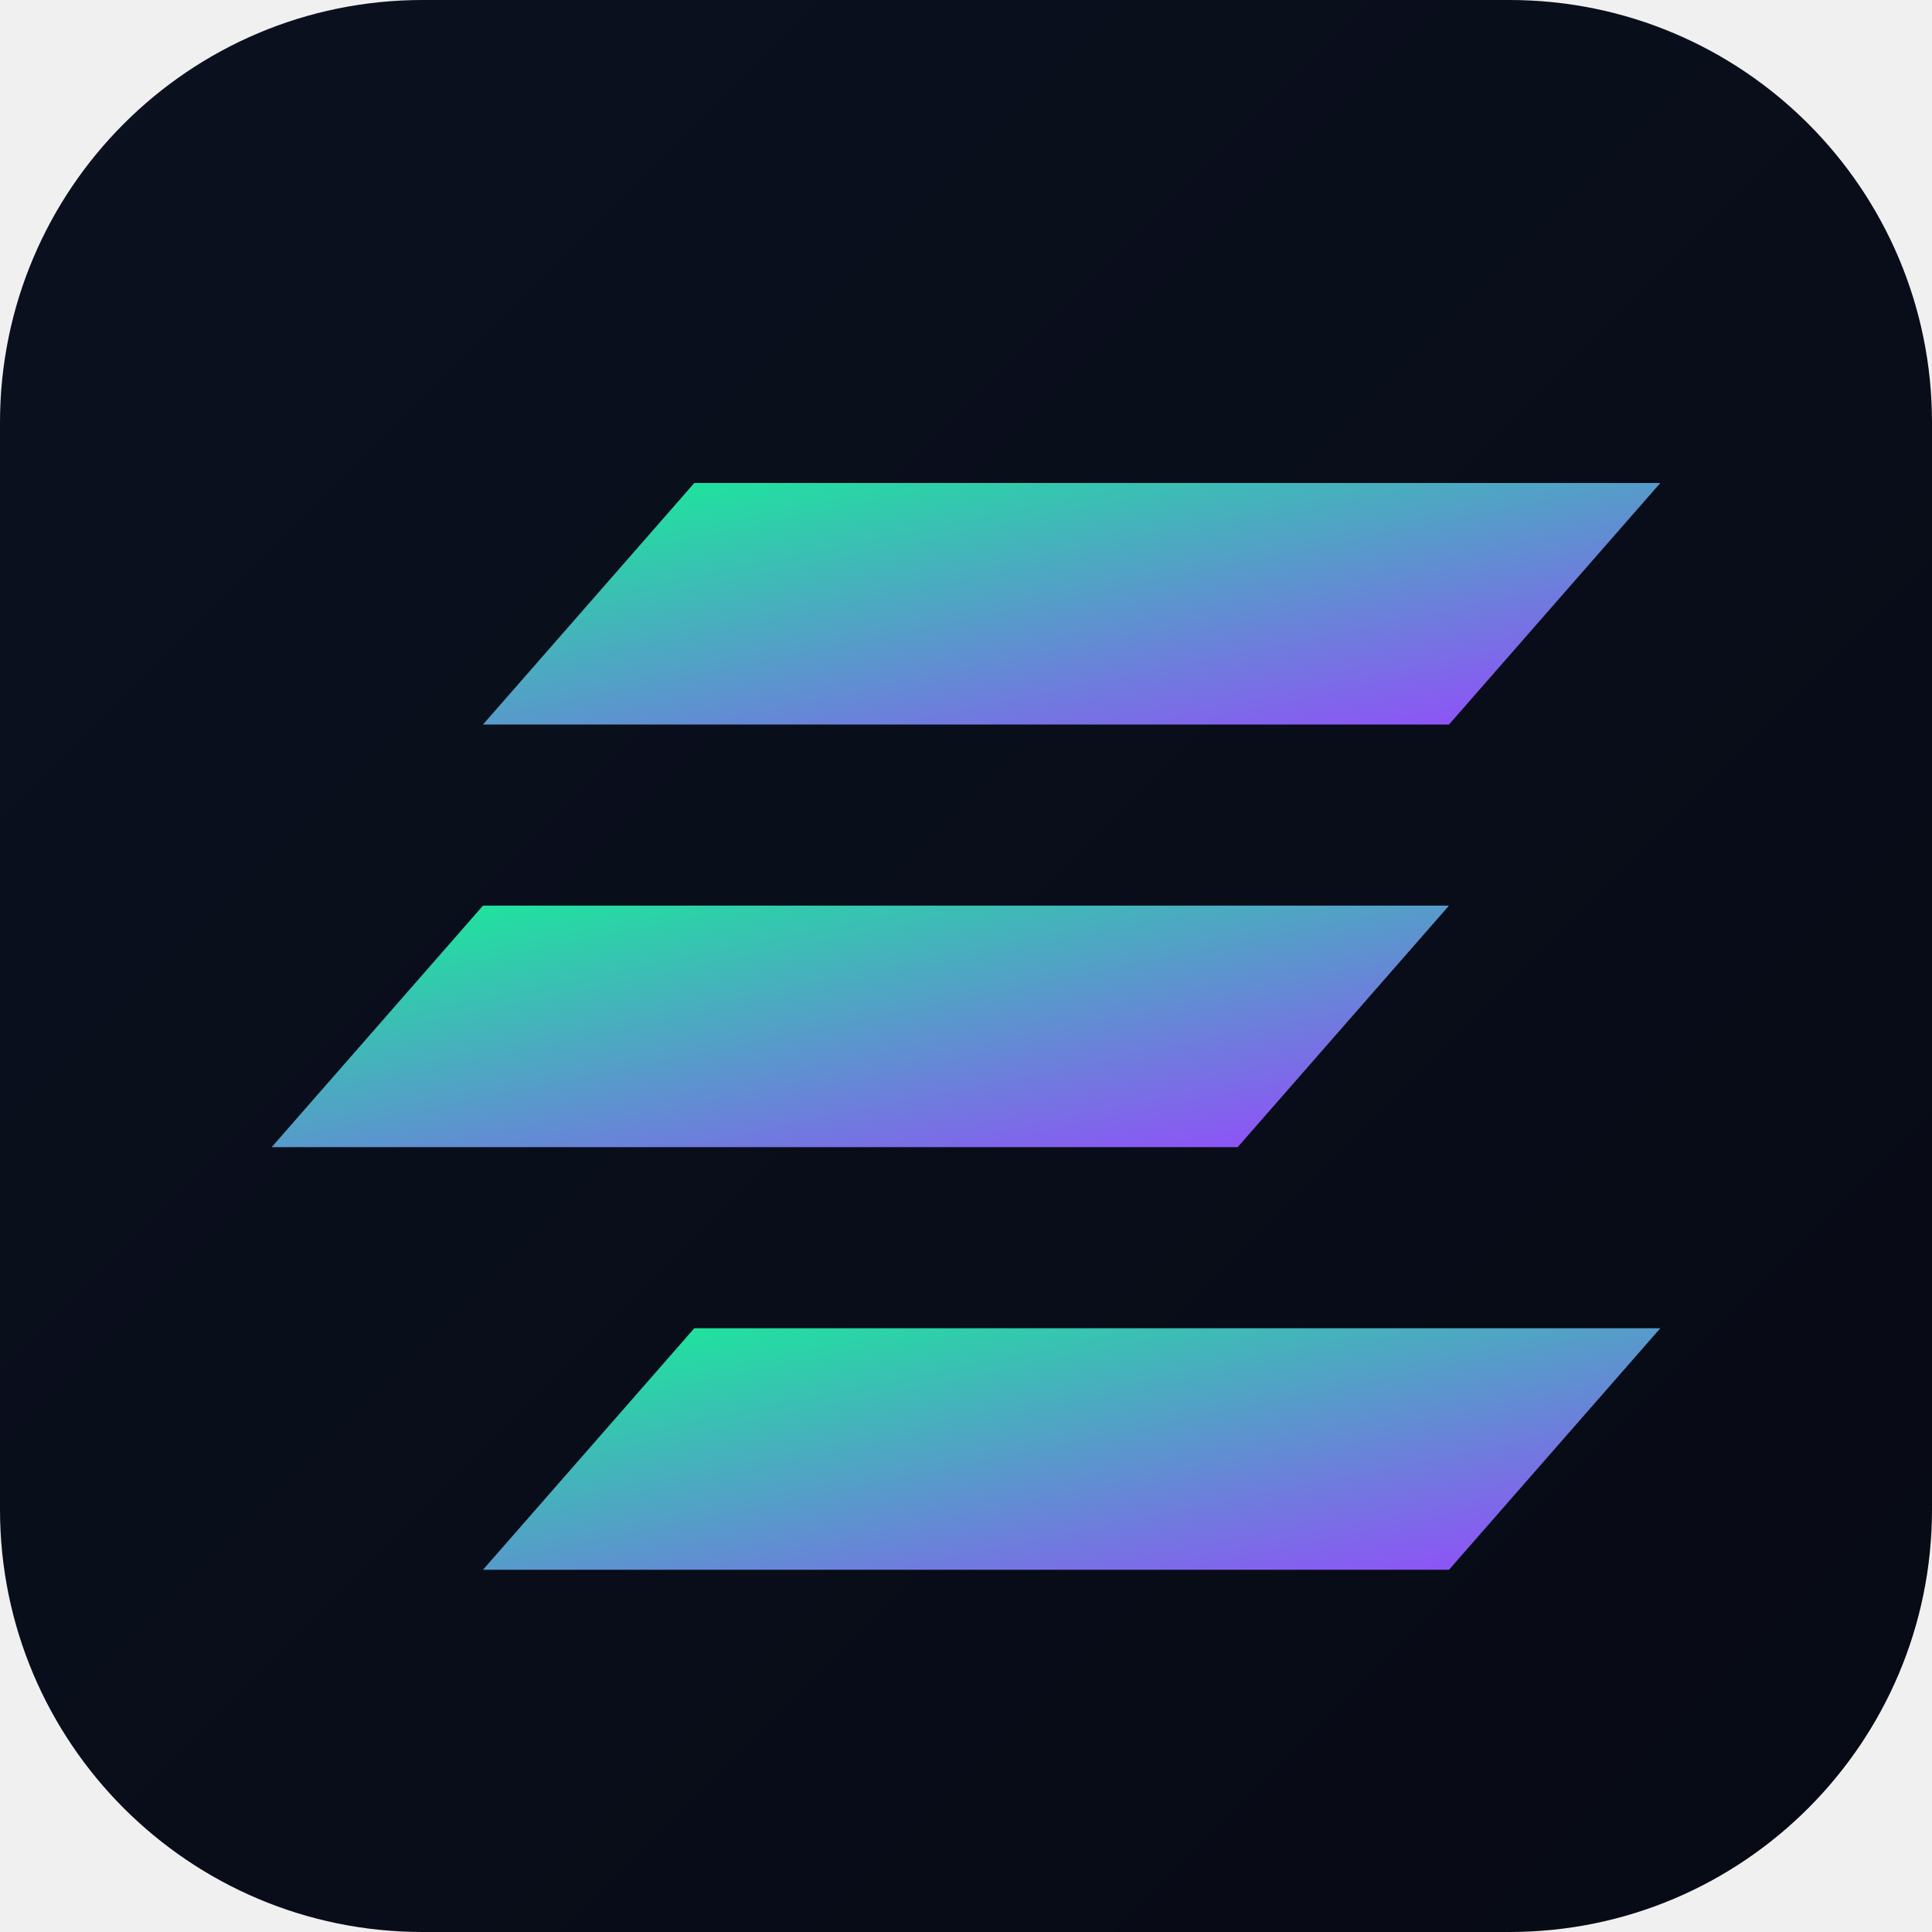
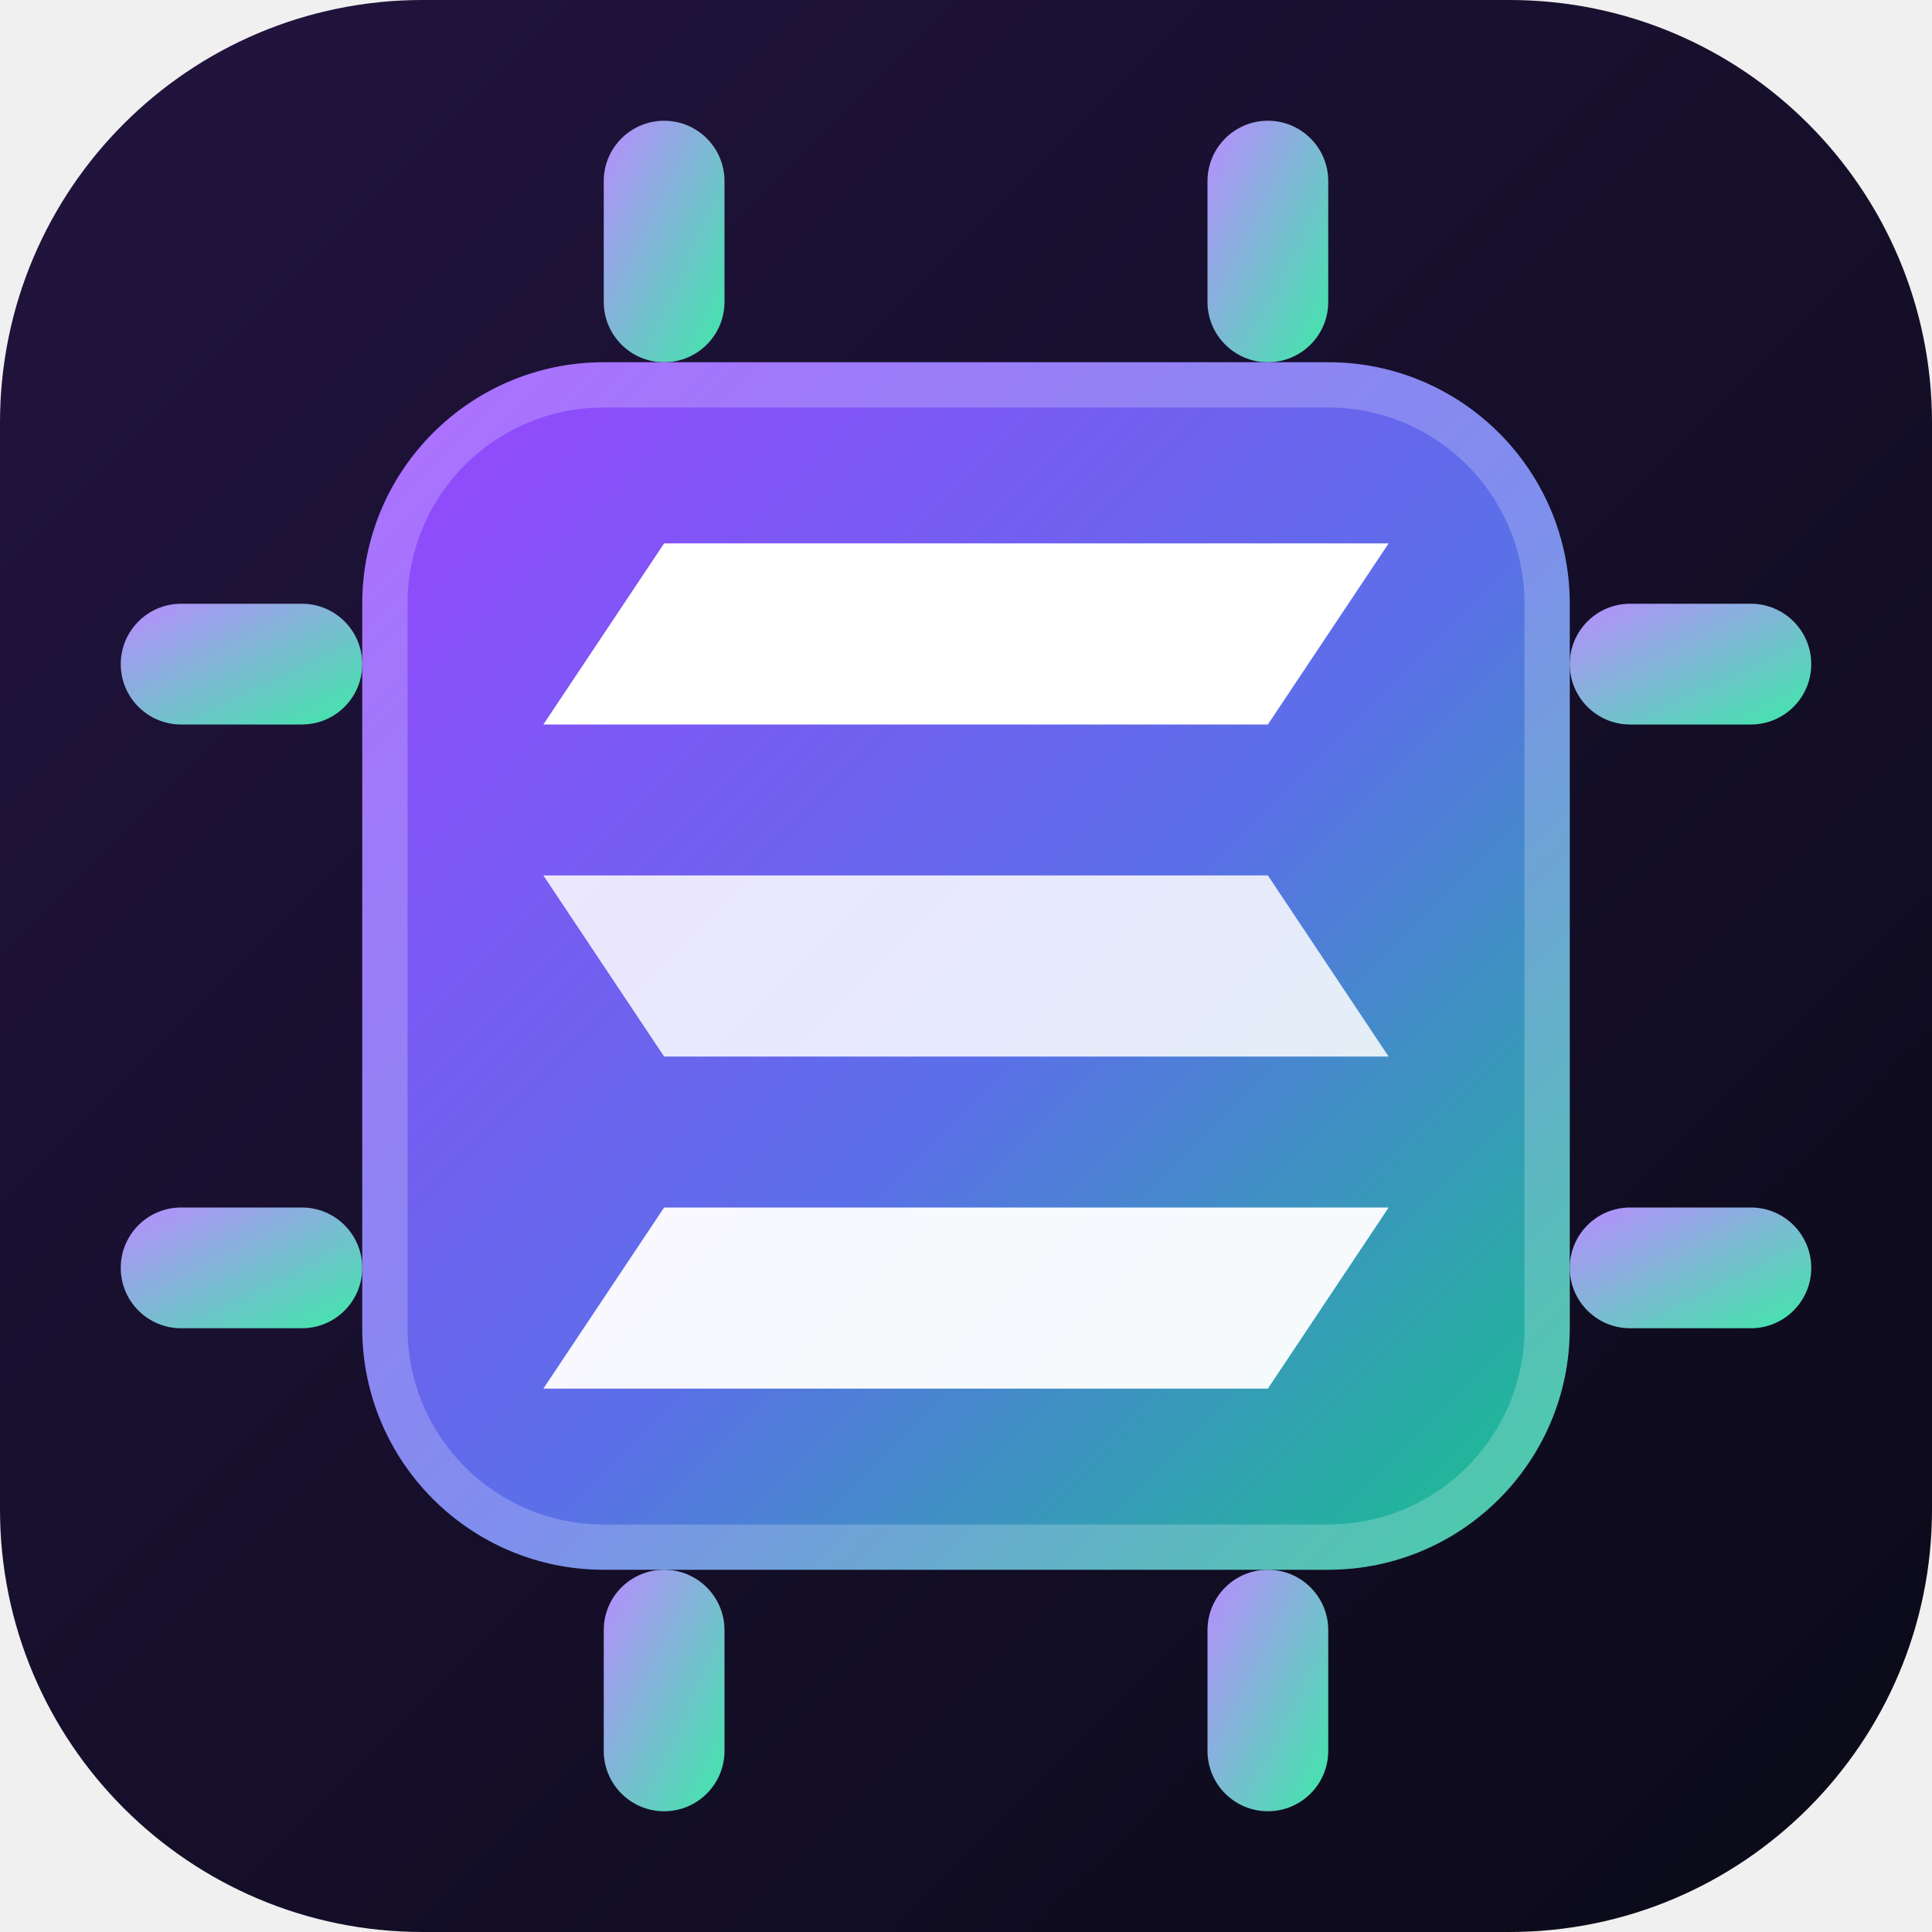
<svg xmlns="http://www.w3.org/2000/svg" viewBox="0 0 64 64">
  <defs>
-     <linearGradient id="bg" x1="0%" y1="0%" x2="100%" y2="100%">
-       <stop offset="0%" stop-color="#0b1120" />
-       <stop offset="100%" stop-color="#070a14" />
+     <linearGradient id="vs-tile" x1="0" y1="0" x2="1" y2="1">
+       <stop offset="0" stop-color="#22143f" />
+       <stop offset="1" stop-color="#0a0a17" />
    </linearGradient>
-     <linearGradient id="sol" x1="0%" y1="0%" x2="100%" y2="100%">
-       <stop offset="0%" stop-color="#14F195" />
-       <stop offset="100%" stop-color="#9945FF" />
+     <linearGradient id="vs-die" x1="0" y1="0" x2="1" y2="1">
+       <stop offset="0" stop-color="#9945ff" />
+       <stop offset=".55" stop-color="#5b6fe8" />
+       <stop offset="1" stop-color="#14c58a" />
+     </linearGradient>
+     <linearGradient id="vs-pin" x1="0" y1="0" x2="1" y2="1">
+       <stop offset="0" stop-color="#b98cff" />
+       <stop offset="1" stop-color="#3ee8a8" />
    </linearGradient>
  </defs>
-   <rect width="64" height="64" rx="14" fill="url(#bg)" />
-   <path d="M23 16h32l-7 8H16l7-8z" fill="url(#sol)" />
-   <path d="M16 30h32l-7 8H9l7-8z" fill="url(#sol)" />
-   <path d="M23 44h32l-7 8H16l7-8z" fill="url(#sol)" />
+   <rect class="tile" width="64" height="64" rx="14" fill="url(#vs-tile)" />
+   <g fill="url(#vs-pin)">
+     <rect x="20" y="4" width="4" height="8" rx="2" />
+     <rect x="20" y="52" width="4" height="8" rx="2" />
+     <rect x="4" y="20" width="8" height="4" rx="2" />
+     <rect x="52" y="20" width="8" height="4" rx="2" />
+     <rect x="40" y="4" width="4" height="8" rx="2" />
+     <rect x="40" y="52" width="4" height="8" rx="2" />
+     <rect x="4" y="40" width="8" height="4" rx="2" />
+     <rect x="52" y="40" width="8" height="4" rx="2" />
+   </g>
+   <rect x="12" y="12" width="40" height="40" rx="8" fill="url(#vs-die)" />
+   <rect x="12.75" y="12.75" width="38.5" height="38.5" rx="7.25" fill="none" stroke="#fff" stroke-opacity=".22" stroke-width="1.5" />
+   <g fill="#fff">
+     <polygon points="22,18 46,18 42,24 18,24" />
+     <polygon points="18,29 42,29 46,35 22,35" fill-opacity=".85" />
+     <polygon points="22,40 46,40 42,46 18,46" fill-opacity=".95" />
+   </g>
</svg>
